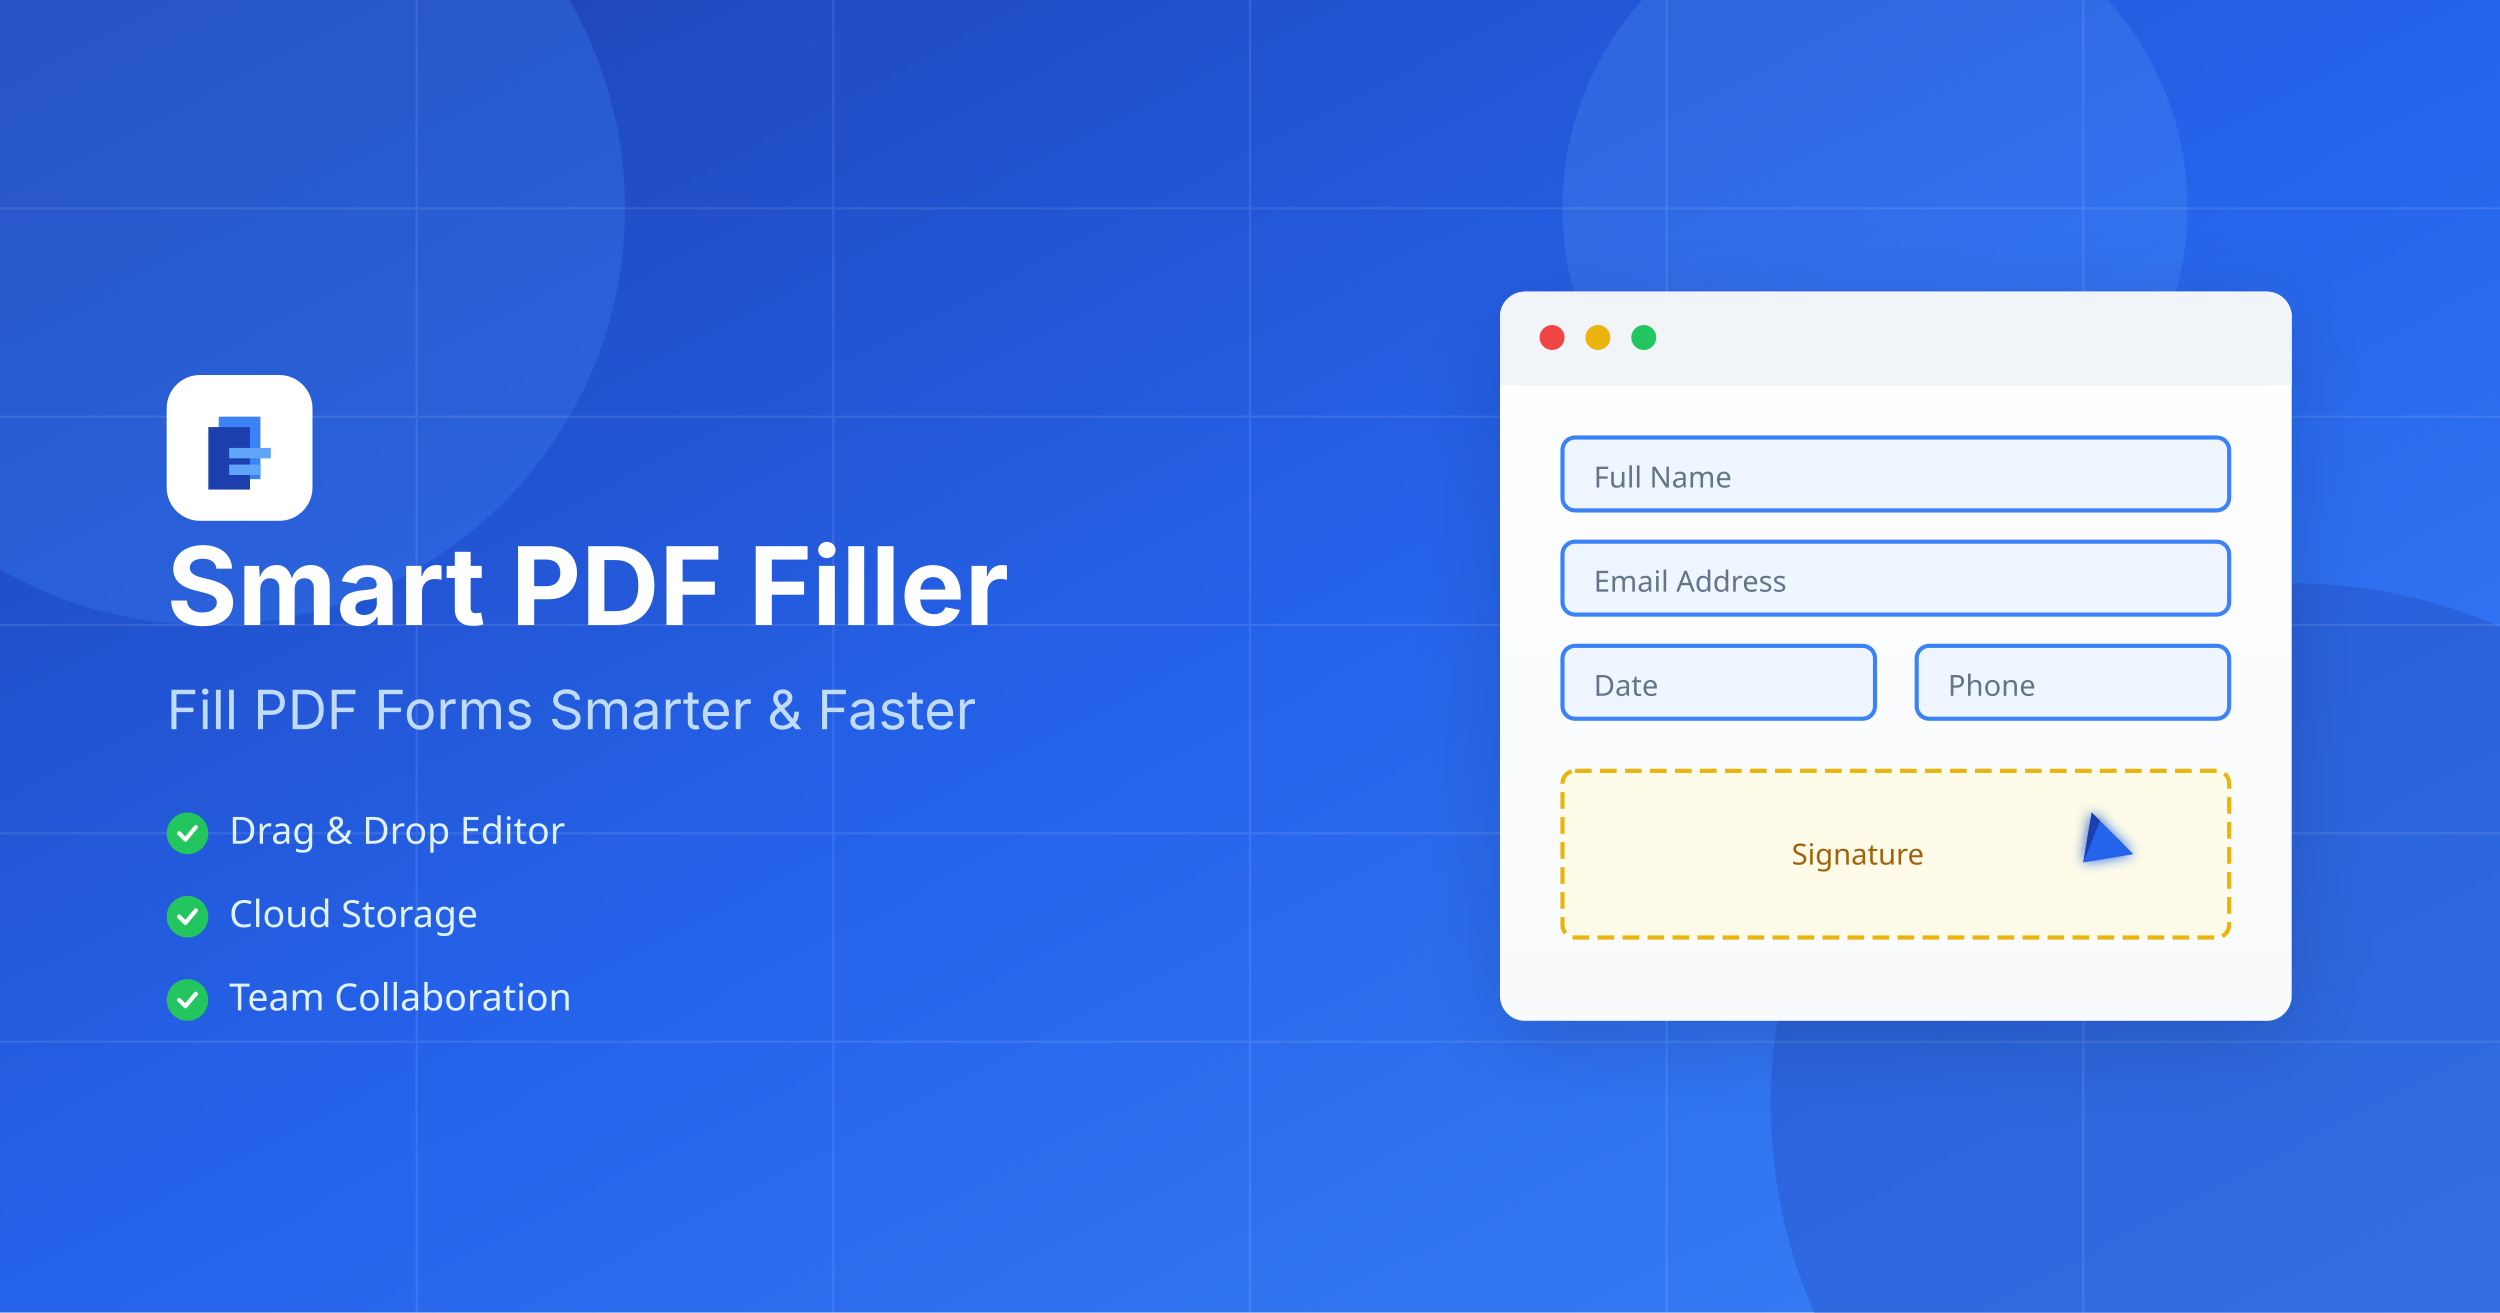
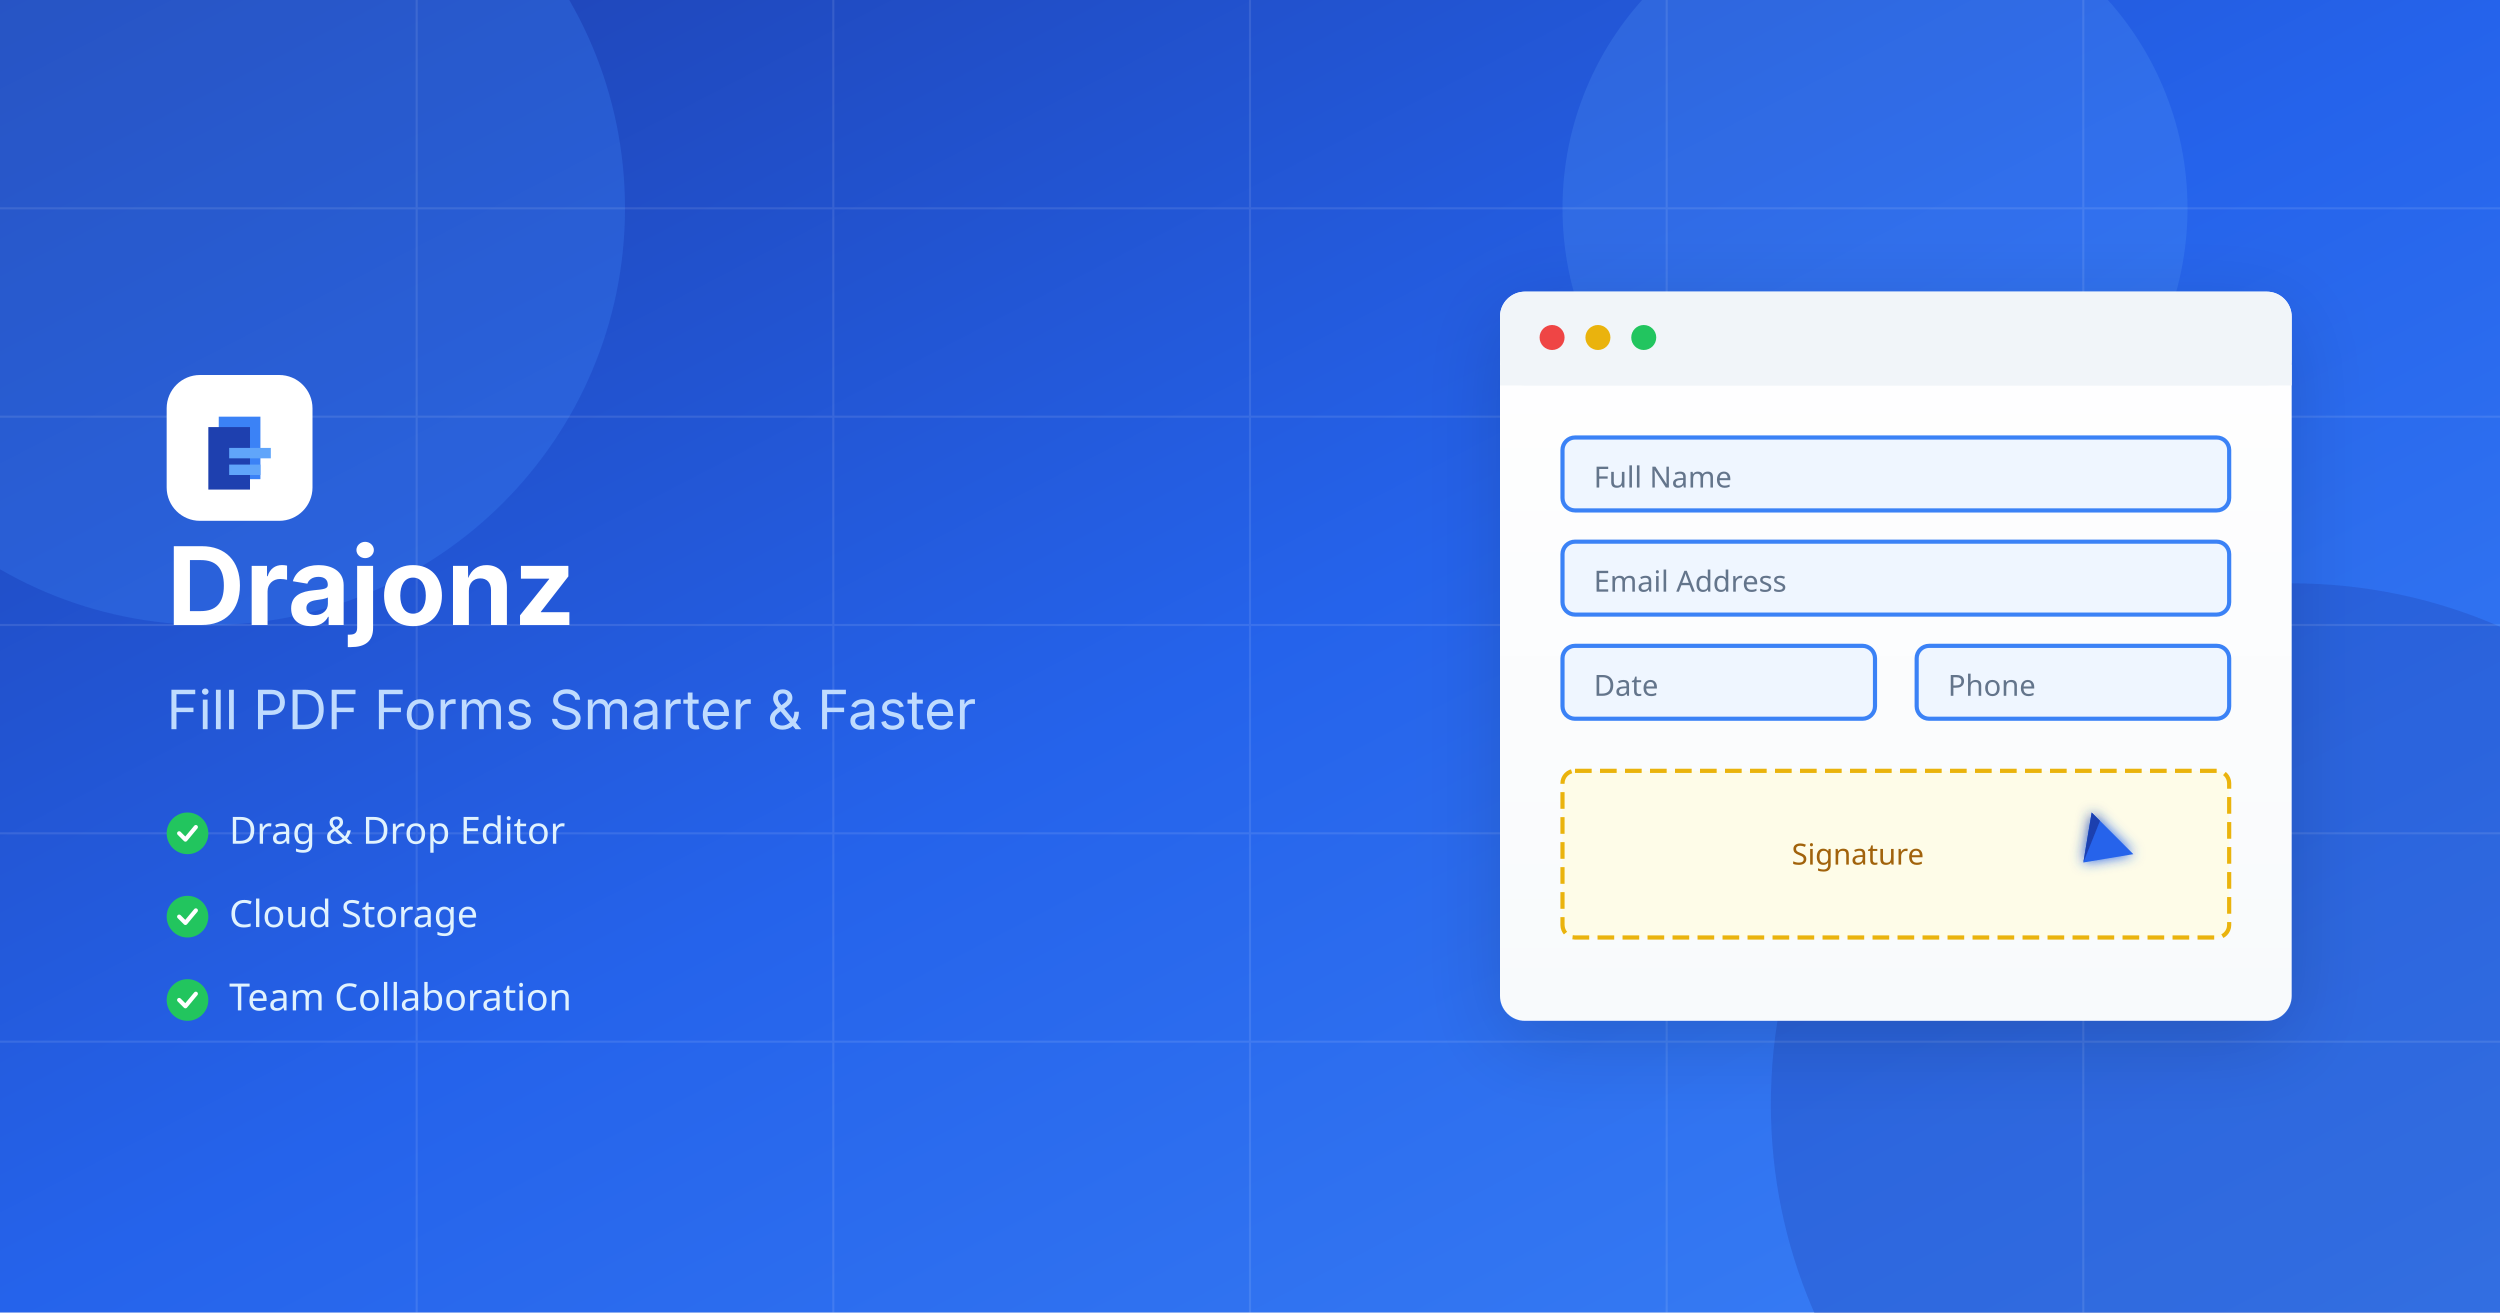
<svg xmlns="http://www.w3.org/2000/svg" width="1200" height="630" viewBox="0 0 1200 630" fill="none">
  <defs>
    <linearGradient id="bgGradient" x1="0%" y1="0%" x2="100%" y2="100%">
      <stop offset="0%" style="stop-color:#1e40af" />
      <stop offset="50%" style="stop-color:#2563eb" />
      <stop offset="100%" style="stop-color:#3b82f6" />
    </linearGradient>
    <linearGradient id="cardGradient" x1="0%" y1="0%" x2="0%" y2="100%">
      <stop offset="0%" style="stop-color:#ffffff" />
      <stop offset="100%" style="stop-color:#f8fafc" />
    </linearGradient>
    <filter id="shadow" x="-20%" y="-20%" width="140%" height="140%">
      <feDropShadow dx="0" dy="10" stdDeviation="20" flood-color="#000" flood-opacity="0.15" />
    </filter>
    <filter id="glow" x="-50%" y="-50%" width="200%" height="200%">
      <feGaussianBlur stdDeviation="3" result="coloredBlur" />
      <feMerge>
        <feMergeNode in="coloredBlur" />
        <feMergeNode in="SourceGraphic" />
      </feMerge>
    </filter>
  </defs>
  <rect width="1200" height="630" fill="url(#bgGradient)" />
  <circle cx="100" cy="100" r="200" fill="#3b82f6" opacity="0.3" />
  <circle cx="1100" cy="530" r="250" fill="#1e40af" opacity="0.3" />
  <circle cx="900" cy="100" r="150" fill="#60a5fa" opacity="0.2" />
  <g opacity="0.1">
    <line x1="0" y1="100" x2="1200" y2="100" stroke="white" stroke-width="1" />
    <line x1="0" y1="200" x2="1200" y2="200" stroke="white" stroke-width="1" />
    <line x1="0" y1="300" x2="1200" y2="300" stroke="white" stroke-width="1" />
    <line x1="0" y1="400" x2="1200" y2="400" stroke="white" stroke-width="1" />
    <line x1="0" y1="500" x2="1200" y2="500" stroke="white" stroke-width="1" />
    <line x1="200" y1="0" x2="200" y2="630" stroke="white" stroke-width="1" />
    <line x1="400" y1="0" x2="400" y2="630" stroke="white" stroke-width="1" />
    <line x1="600" y1="0" x2="600" y2="630" stroke="white" stroke-width="1" />
    <line x1="800" y1="0" x2="800" y2="630" stroke="white" stroke-width="1" />
    <line x1="1000" y1="0" x2="1000" y2="630" stroke="white" stroke-width="1" />
  </g>
  <g filter="url(#shadow)" transform="translate(720, 140)">
    <rect x="0" y="0" width="380" height="350" rx="12" fill="url(#cardGradient)" />
    <rect x="0" y="0" width="380" height="45" rx="12" fill="#f1f5f9" />
    <rect x="0" y="35" width="380" height="10" fill="#f1f5f9" />
    <circle cx="25" cy="22" r="6" fill="#ef4444" />
    <circle cx="47" cy="22" r="6" fill="#eab308" />
    <circle cx="69" cy="22" r="6" fill="#22c55e" />
    <rect x="30" y="70" width="320" height="35" rx="6" fill="#eff6ff" stroke="#3b82f6" stroke-width="2" />
    <text x="45" y="94" font-family="system-ui, sans-serif" font-size="14" fill="#64748b">Full Name</text>
    <rect x="30" y="120" width="320" height="35" rx="6" fill="#eff6ff" stroke="#3b82f6" stroke-width="2" />
    <text x="45" y="144" font-family="system-ui, sans-serif" font-size="14" fill="#64748b">Email Address</text>
    <rect x="30" y="170" width="150" height="35" rx="6" fill="#eff6ff" stroke="#3b82f6" stroke-width="2" />
    <text x="45" y="194" font-family="system-ui, sans-serif" font-size="14" fill="#64748b">Date</text>
    <rect x="200" y="170" width="150" height="35" rx="6" fill="#eff6ff" stroke="#3b82f6" stroke-width="2" />
    <text x="215" y="194" font-family="system-ui, sans-serif" font-size="14" fill="#64748b">Phone</text>
    <rect x="30" y="230" width="320" height="80" rx="6" fill="#fefce8" stroke="#eab308" stroke-width="2" stroke-dasharray="8,4" />
    <text x="140" y="275" font-family="system-ui, sans-serif" font-size="14" fill="#a16207">Signature</text>
    <g transform="translate(280, 250)" filter="url(#glow)">
      <path d="M0 24L4 0L24 20L12 22L0 24Z" fill="#2563eb" />
      <path d="M4 0L8 4L0 24L4 0Z" fill="#1e40af" />
    </g>
  </g>
  <g transform="translate(80, 180)">
    <rect x="0" y="0" width="70" height="70" rx="16" fill="white" />
    <g transform="translate(15, 15)">
      <path d="M10 5L30 5L30 35L10 35L10 5Z" fill="#3b82f6" />
      <path d="M5 10L25 10L25 40L5 40L5 10Z" fill="#1e40af" />
      <path d="M15 20L35 20L35 25L15 25Z" fill="#60a5fa" />
      <path d="M15 28L30 28L30 33L15 33Z" fill="#60a5fa" />
    </g>
    <text x="0" y="120" font-family="system-ui, -apple-system, sans-serif" font-size="52" font-weight="700" fill="white">
-       Smart PDF Filler
+       Drajonz
    </text>
    <text x="0" y="170" font-family="system-ui, -apple-system, sans-serif" font-size="26" fill="#bfdbfe">
      Fill PDF Forms Smarter &amp; Faster
    </text>
    <g transform="translate(0, 210)">
      <g transform="translate(0, 0)">
        <circle cx="10" cy="10" r="10" fill="#22c55e" />
        <path d="M6 10L9 13L14 7" stroke="white" stroke-width="2" fill="none" stroke-linecap="round" stroke-linejoin="round" />
        <text x="30" y="15" font-family="system-ui, sans-serif" font-size="18" fill="#e0f2fe">Drag &amp; Drop Editor</text>
      </g>
      <g transform="translate(0, 40)">
        <circle cx="10" cy="10" r="10" fill="#22c55e" />
        <path d="M6 10L9 13L14 7" stroke="white" stroke-width="2" fill="none" stroke-linecap="round" stroke-linejoin="round" />
        <text x="30" y="15" font-family="system-ui, sans-serif" font-size="18" fill="#e0f2fe">Cloud Storage</text>
      </g>
      <g transform="translate(0, 80)">
        <circle cx="10" cy="10" r="10" fill="#22c55e" />
        <path d="M6 10L9 13L14 7" stroke="white" stroke-width="2" fill="none" stroke-linecap="round" stroke-linejoin="round" />
        <text x="30" y="15" font-family="system-ui, sans-serif" font-size="18" fill="#e0f2fe">Team Collaboration</text>
      </g>
    </g>
  </g>
</svg>
